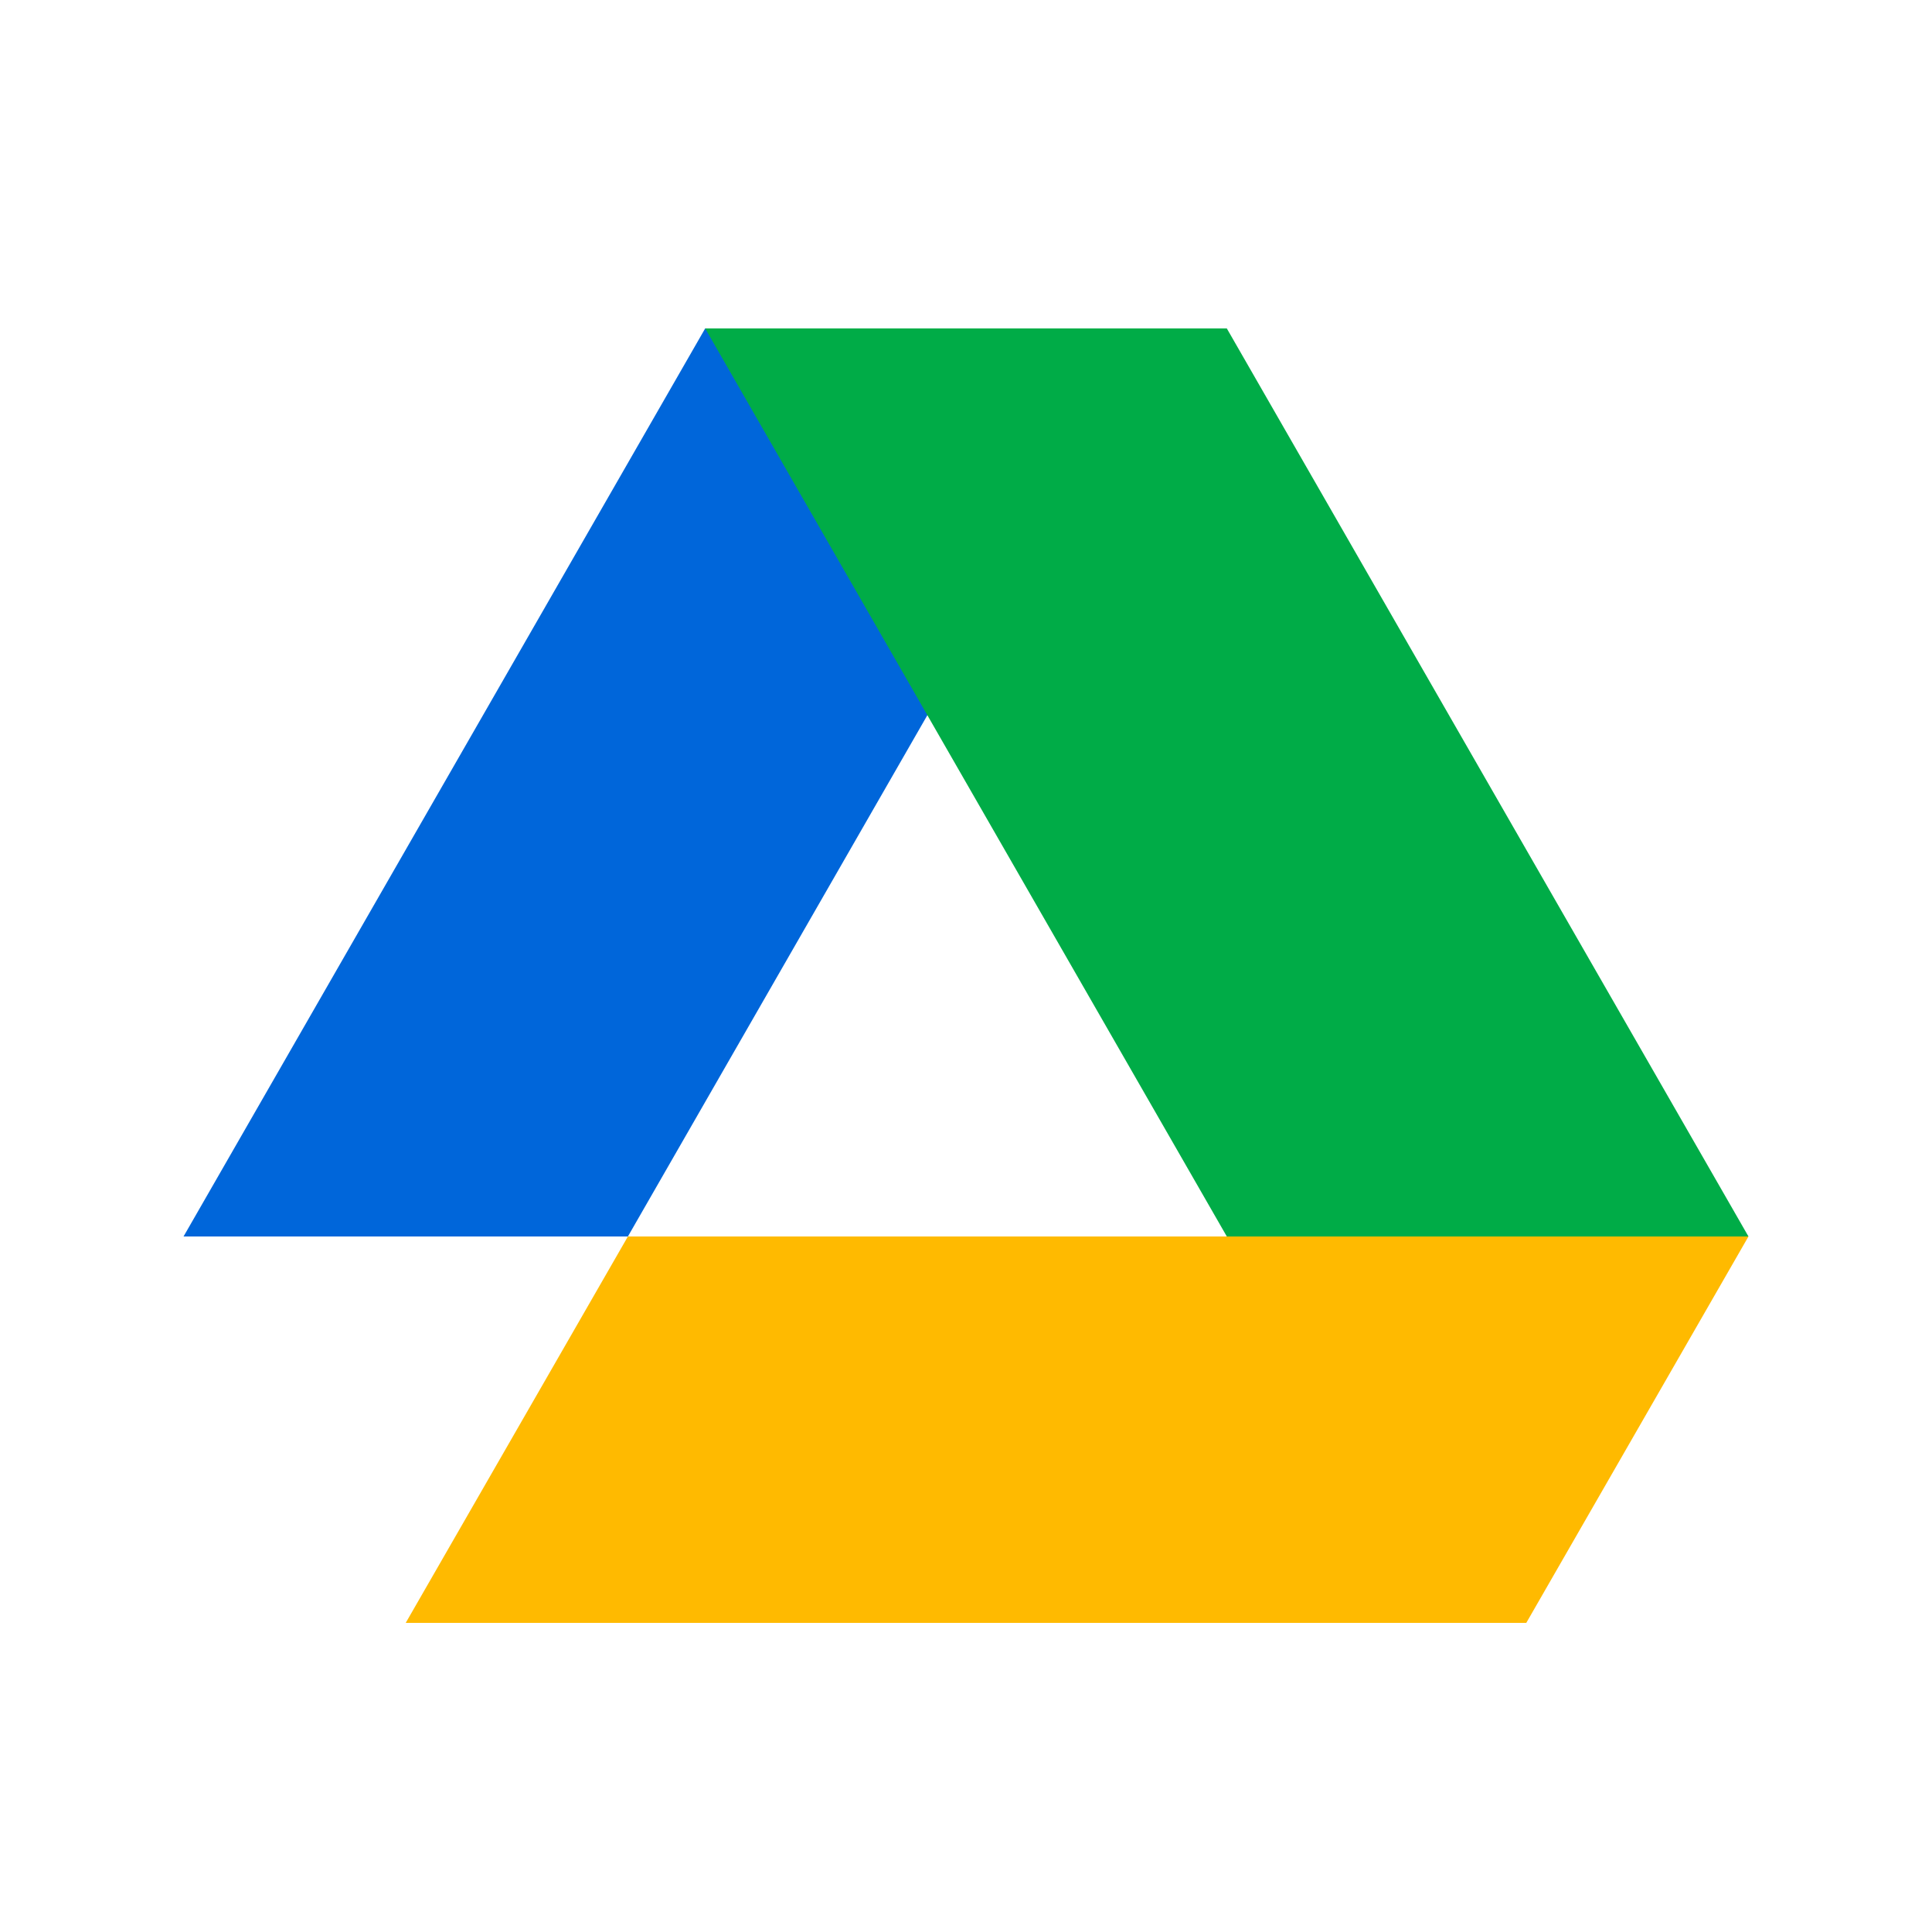
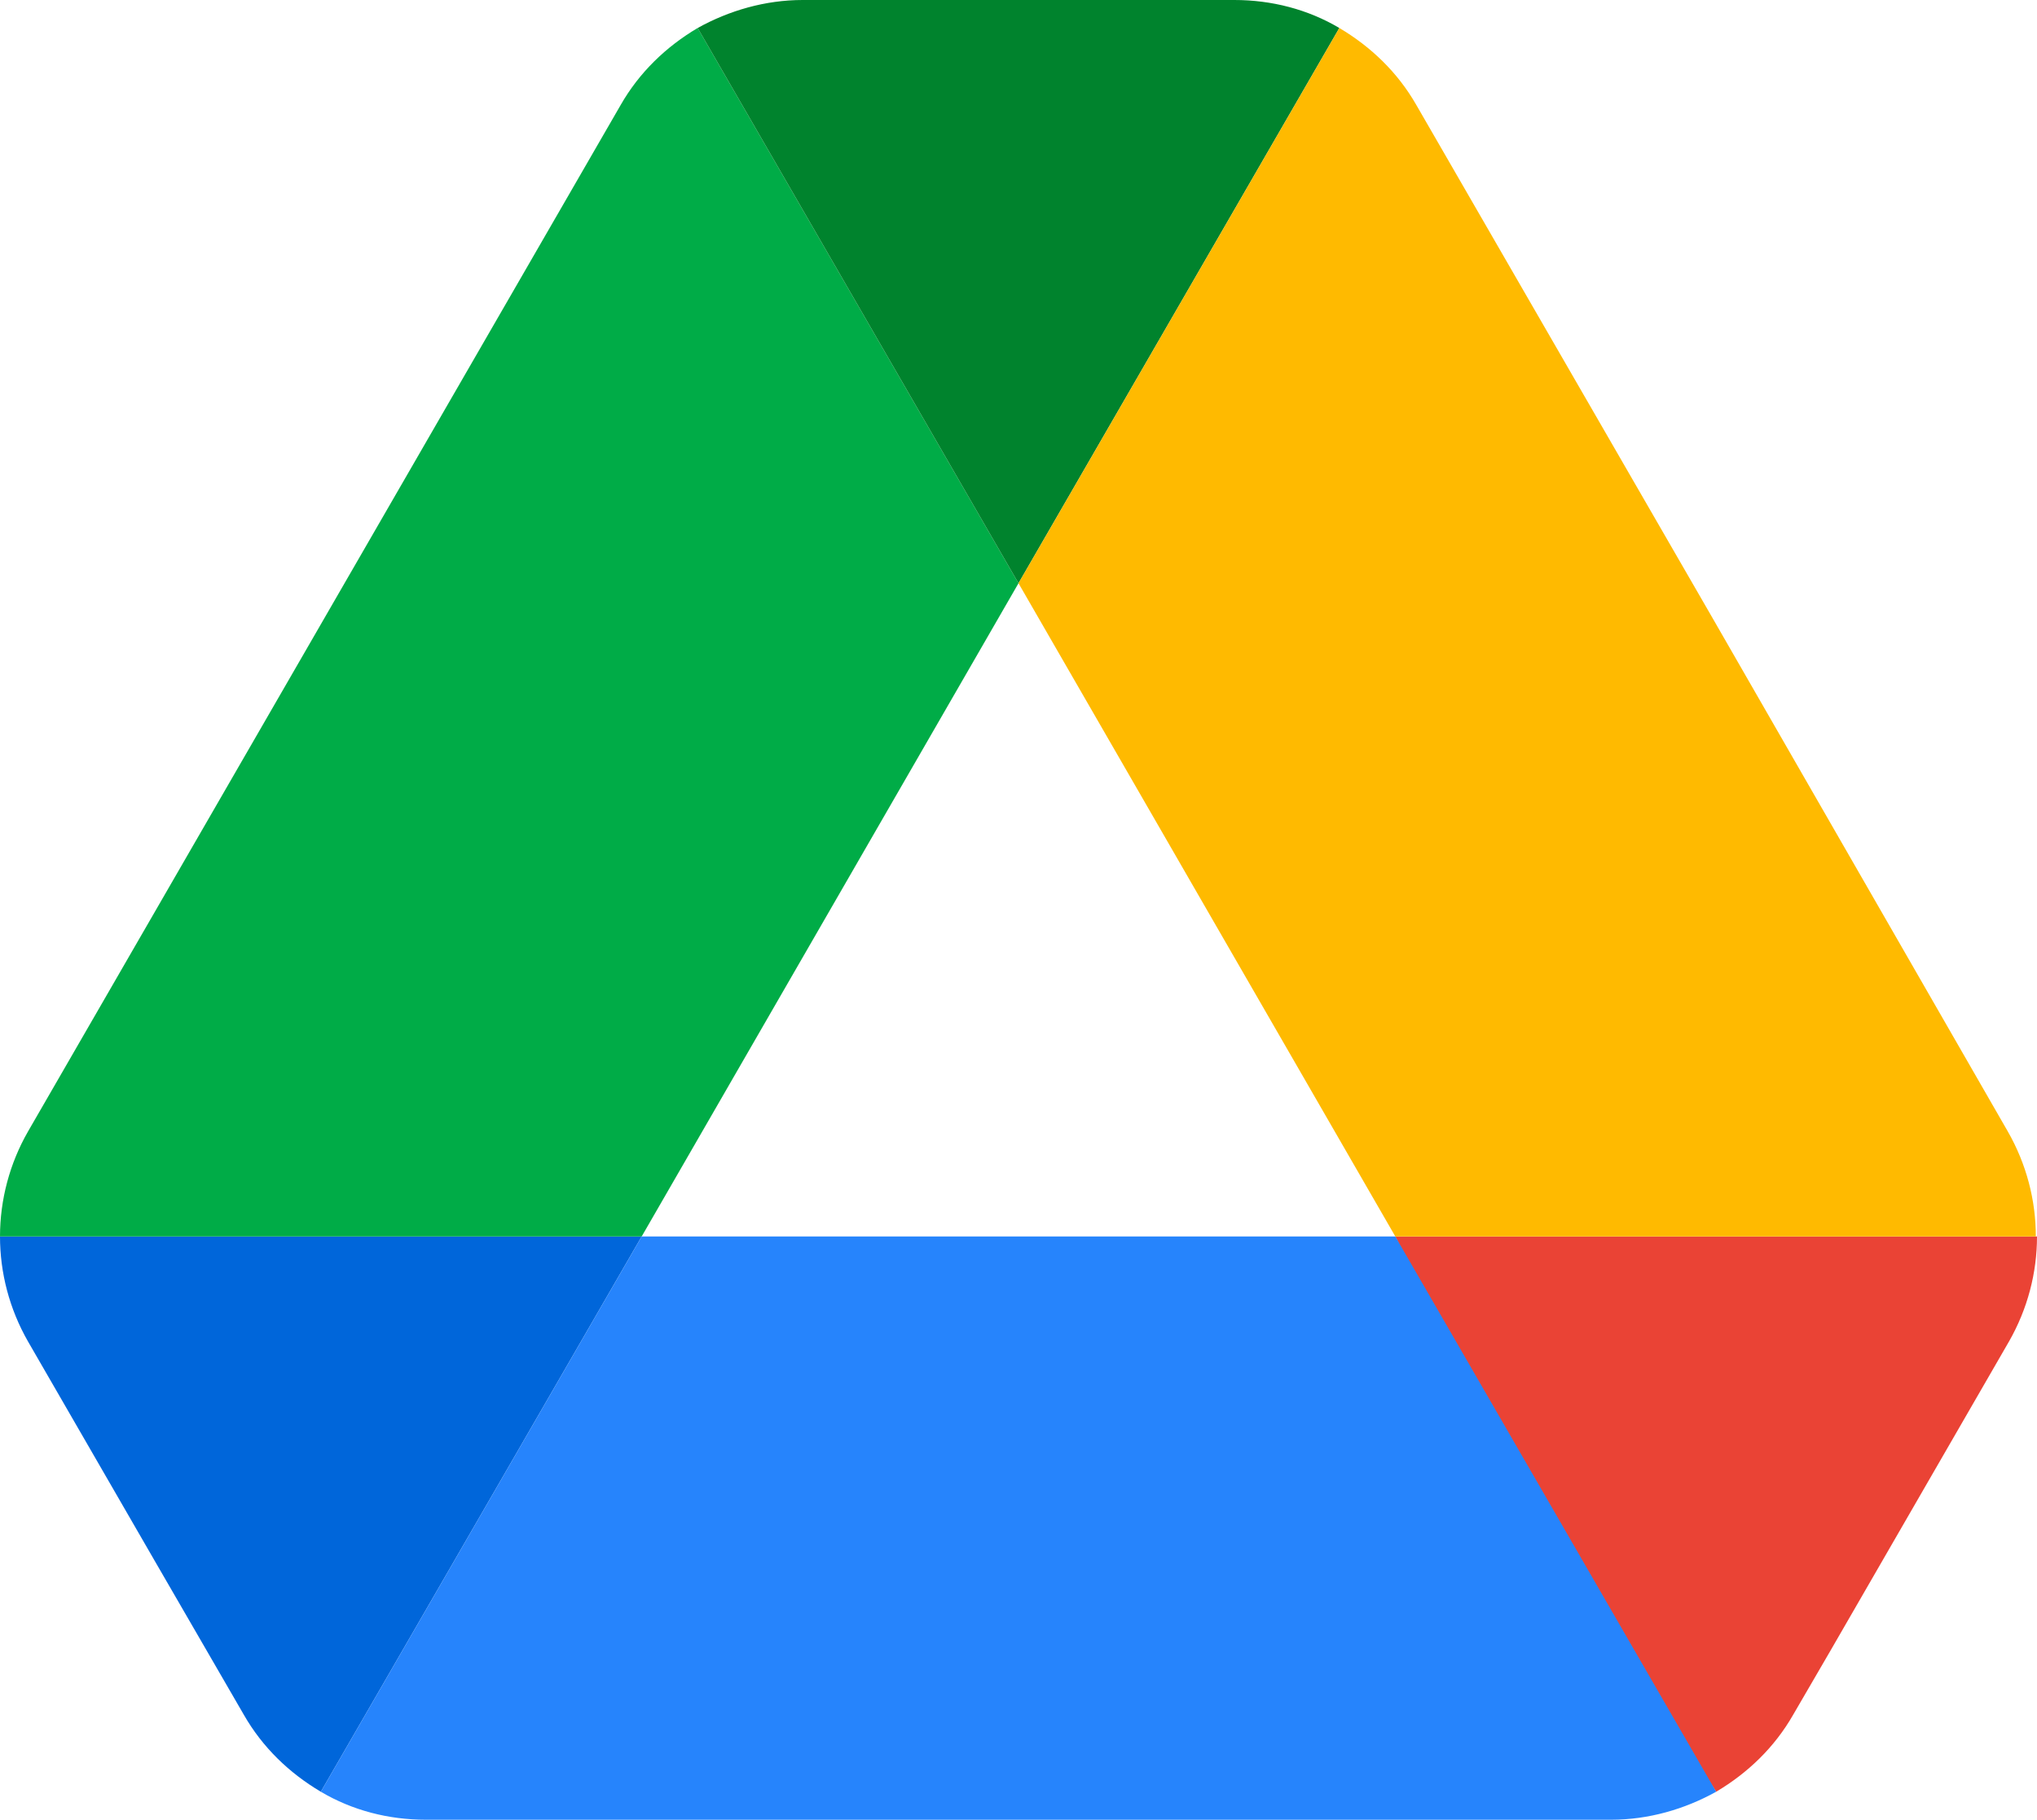
- <svg xmlns="http://www.w3.org/2000/svg" viewBox="0 0 120 120" fill="none">
-   <path d="M43.8 20.4L11.4 76.8h27.6l32.4-56.4H43.8z" fill="#0066DA" />
-   <path d="M76.2 20.4H43.8l32.4 56.4h32.4L76.2 20.4z" fill="#00AC47" />
-   <path d="M39 76.8L25.2 100.8h69.6l13.8-24H39z" fill="#FFBA00" />
+ <svg xmlns="http://www.w3.org/2000/svg" viewBox="0 0 87.3 78">
+   <path fill="#0066da" d="m6.6 66.85 3.85 6.65c.8 1.4 1.95 2.5 3.3 3.3L27.5 53H0c0 1.55.4 3.1 1.2 4.5z" />
+   <path fill="#00ac47" d="M43.65 25 29.9 1.2c-1.35.8-2.5 1.9-3.3 3.3l-25.4 44A9.06 9.06 0 0 0 0 53h27.5z" />
+   <path fill="#ea4335" d="M73.55 76.8c1.35-.8 2.5-1.9 3.3-3.3l1.6-2.75L86.1 57.5c.8-1.4 1.2-2.95 1.2-4.5H59.798l5.852 11.5z" />
+   <path fill="#00832d" d="M43.65 25 57.4 1.2C56.05.4 54.5 0 52.9 0H34.4c-1.6 0-3.15.45-4.5 1.2z" />
+   <path fill="#2684fc" d="M59.8 53H27.5L13.75 76.8c1.35.8 2.9 1.2 4.5 1.2h50.8c1.6 0 3.15-.45 4.5-1.2z" />
+   <path fill="#ffba00" d="m73.4 26.5-12.7-22c-.8-1.4-1.95-2.5-3.3-3.3L43.65 25 59.8 53h27.45c0-1.55-.4-3.1-1.2-4.5z" />
</svg>
